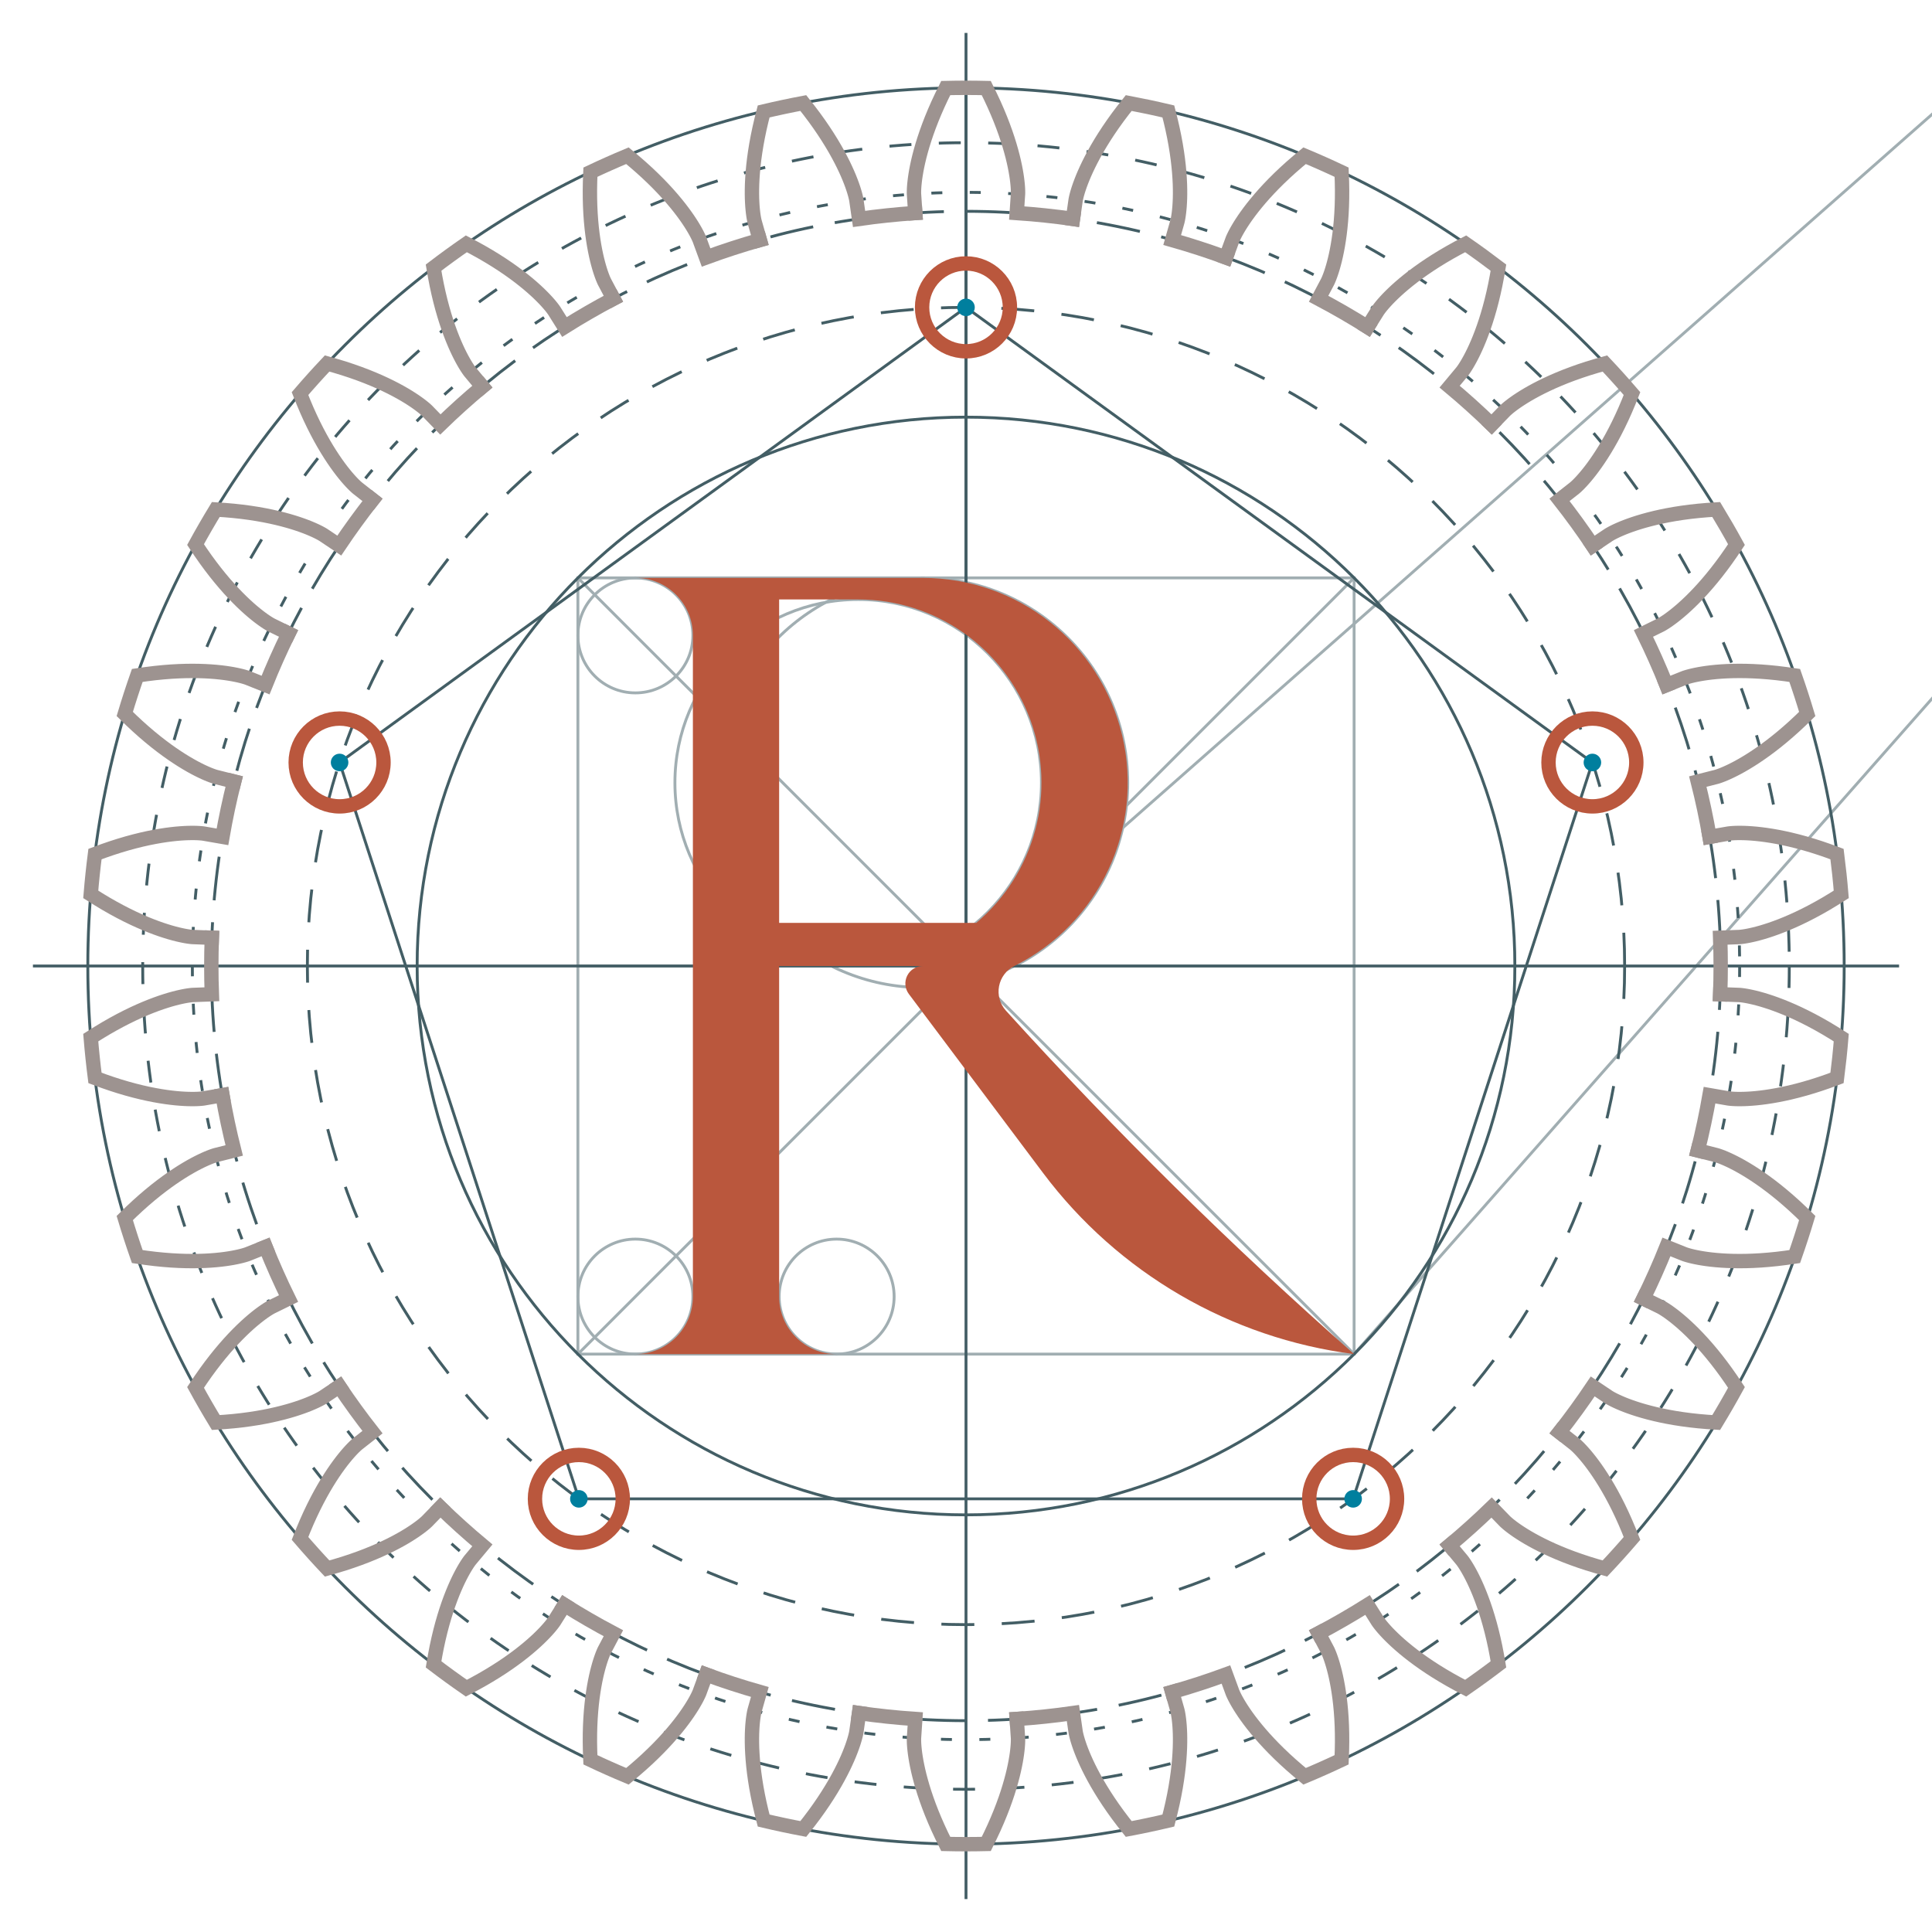
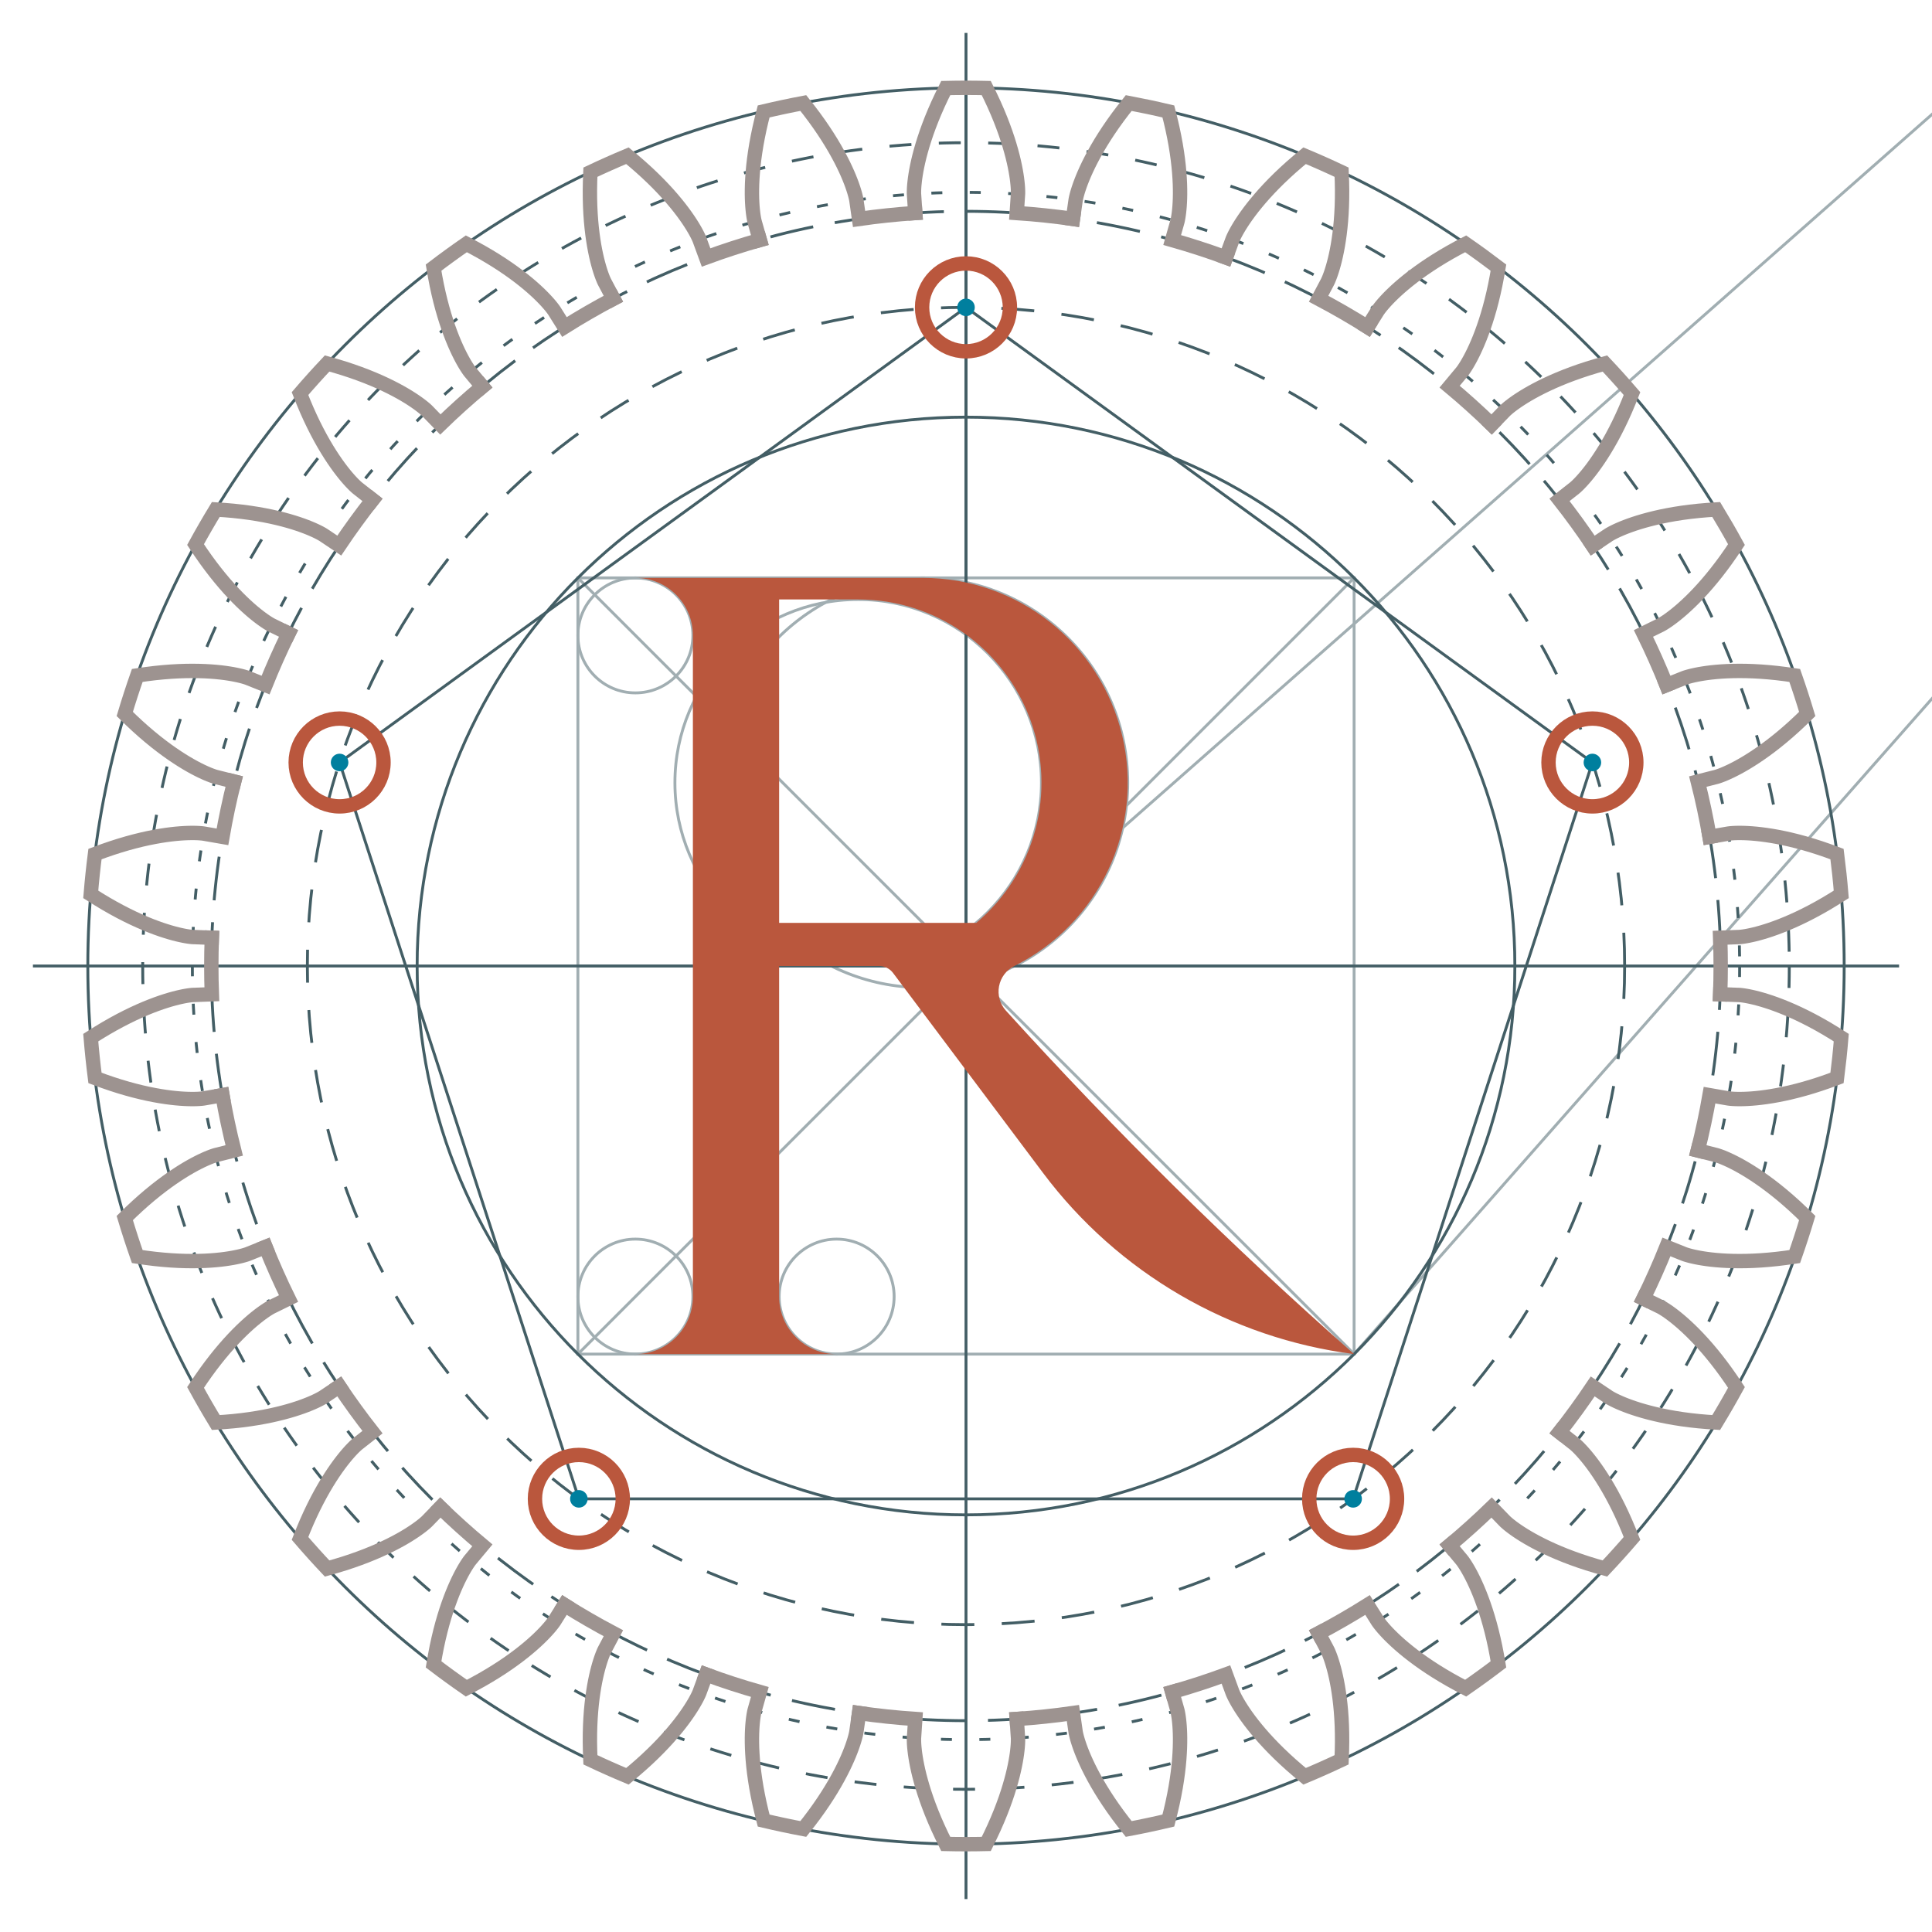
<svg xmlns="http://www.w3.org/2000/svg" width="1024" height="1024" viewBox="-176 -176 352 352" role="img" aria-labelledby="title desc">
  <style>.primary{stroke:#9d9390}.accent{stroke:#ba573d}.accent-fill{fill:#ba573d}.signal{fill:#007f9e}.guide{stroke:#435e65}</style>
  <defs>
    <path id="tooth" d="M -9.242,-137.189 L -9.474,-140.635 L -9.476,-140.67 L -9.479,-140.776 L -9.481,-140.953 L -9.478,-141.2 L -9.468,-141.517 L -9.446,-141.905 L -9.41,-142.362 L -9.356,-142.889 L -9.283,-143.485 L -9.185,-144.148 L -9.062,-144.879 L -8.908,-145.677 L -8.722,-146.539 L -8.5,-147.466 L -8.239,-148.456 L -7.937,-149.508 L -7.591,-150.62 L -7.197,-151.791 L -6.753,-153.019 L -6.256,-154.303 L -5.703,-155.641 L -5.093,-157.03 L -4.421,-158.47 L -3.687,-159.958 A 160 160 0 0 1 3.687,-159.958 L 4.421,-158.47 L 5.093,-157.03 L 5.703,-155.641 L 6.256,-154.303 L 6.753,-153.019 L 7.197,-151.791 L 7.591,-150.62 L 7.937,-149.508 L 8.239,-148.456 L 8.5,-147.466 L 8.722,-146.539 L 8.908,-145.677 L 9.062,-144.879 L 9.185,-144.148 L 9.283,-143.485 L 9.356,-142.889 L 9.41,-142.362 L 9.446,-141.905 L 9.468,-141.517 L 9.478,-141.2 L 9.481,-140.953 L 9.479,-140.776 L 9.476,-140.67 L 9.474,-140.635 L 9.242,-137.189 A 137.5 137.5 0 0 1 19.483,-136.113" />
  </defs>
  <g class="guide" fill="none" stroke-width="0.524">
    <path d="M -170 0 H 170 M 0 -170 V 170" />
    <circle r="160" />
    <circle r="150" stroke-dasharray="4 5" />
    <circle r="140.954" stroke-dasharray="2 5" />
    <circle r="137.5" stroke-dasharray="8 4" />
    <circle r="100" />
    <circle r="120" stroke-dasharray="6 5" />
    <polygon points="0,-120 114.127,-37.082 70.534,97.082 -70.534,97.082 -114.127,-37.082" />
    <path d="M 0 0 L 0,-160" />
    <g opacity="0.5">
      <rect x="-70.711" y="-70.711" width="141.421" height="141.421" />
      <path d="M -70.711 0 H 70.711 M -70.711 -70.711 L 70.711 70.711 M -70.711 70.711 L 70.711 -70.711 M 0,0 L 597.3,-526.589 M 597.3,-526.589 L 70.711,70.711" />
      <circle cx="-7.857" cy="-33.391" r="37.32" />
      <circle cx="-19.642" cy="-33.391" r="33.391" />
      <circle cx="-60.235" cy="-60.235" r="10.476" />
      <circle cx="-60.235" cy="60.235" r="10.476" />
      <circle cx="-23.57" cy="60.235" r="10.476" />
    </g>
  </g>
  <g class="primary" fill="none" stroke-width="2.619" stroke-linecap="square" stroke-linejoin="miter">
    <use href="#tooth" transform="rotate(0)" />
    <use href="#tooth" transform="rotate(12)" />
    <use href="#tooth" transform="rotate(24)" />
    <use href="#tooth" transform="rotate(36)" />
    <use href="#tooth" transform="rotate(48)" />
    <use href="#tooth" transform="rotate(60)" />
    <use href="#tooth" transform="rotate(72)" />
    <use href="#tooth" transform="rotate(84)" />
    <use href="#tooth" transform="rotate(96)" />
    <use href="#tooth" transform="rotate(108)" />
    <use href="#tooth" transform="rotate(120)" />
    <use href="#tooth" transform="rotate(132)" />
    <use href="#tooth" transform="rotate(144)" />
    <use href="#tooth" transform="rotate(156)" />
    <use href="#tooth" transform="rotate(168)" />
    <use href="#tooth" transform="rotate(180)" />
    <use href="#tooth" transform="rotate(192)" />
    <use href="#tooth" transform="rotate(204)" />
    <use href="#tooth" transform="rotate(216)" />
    <use href="#tooth" transform="rotate(228)" />
    <use href="#tooth" transform="rotate(240)" />
    <use href="#tooth" transform="rotate(252)" />
    <use href="#tooth" transform="rotate(264)" />
    <use href="#tooth" transform="rotate(276)" />
    <use href="#tooth" transform="rotate(288)" />
    <use href="#tooth" transform="rotate(300)" />
    <use href="#tooth" transform="rotate(312)" />
    <use href="#tooth" transform="rotate(324)" />
    <use href="#tooth" transform="rotate(336)" />
    <use href="#tooth" transform="rotate(348)" />
  </g>
  <g class="accent" fill="none" stroke-width="2.619" stroke-linecap="butt" stroke-linejoin="miter">
    <circle cx="0" cy="-120" r="8" />
    <circle cx="114.127" cy="-37.082" r="8" />
    <circle cx="70.534" cy="97.082" r="8" />
    <circle cx="-70.534" cy="97.082" r="8" />
    <circle cx="-114.127" cy="-37.082" r="8" />
  </g>
  <g class="accent-fill" stroke="none" fill-rule="evenodd">
-     <path d="M -7.857,-70.711 A 37.32 37.32 0 0 1 8.81,0 A 5.199 5.199 0 0 0 7.279,8.144 A 796.281 796.281 0 0 0 70.711,70.711 A 84.2 84.2 0 0 1 14.044,37.712 L -10.41,5.107 A 3.192 3.192 0 0 1 -7.857,0 H -34.046 V 60.235 A 10.476 10.476 0 0 0 -23.57,70.711 H -60.235 A 10.476 10.476 0 0 0 -49.759,60.235 V -60.235 A 10.476 10.476 0 0 0 -60.235,-70.711 H -70.711 H -7.857 Z M -34.046,-66.782 H -19.642 A 33.391 33.391 0 0 1 1.875,-7.857 H -34.046 Z" />
+     <path d="M -7.857,-70.711 A 37.32 37.32 0 0 1 8.81,0 A 5.199 5.199 0 0 0 7.279,8.144 A 796.281 796.281 0 0 0 70.711,70.711 A 84.2 84.2 0 0 1 14.044,37.712 L -13.283,1.277 A 3.192 3.192 0 0 0 -15.836,0 H -34.046 V 60.235 A 10.476 10.476 0 0 0 -23.57,70.711 H -60.235 A 10.476 10.476 0 0 0 -49.759,60.235 V -60.235 A 10.476 10.476 0 0 0 -60.235,-70.711 H -70.711 H -7.857 Z M -34.046,-66.782 H -19.642 A 33.391 33.391 0 0 1 1.875,-7.857 H -34.046 Z" />
  </g>
  <g class="signal">
    <circle cx="0" cy="-120" r="1.6" />
    <circle cx="114.127" cy="-37.082" r="1.6" />
    <circle cx="70.534" cy="97.082" r="1.6" />
    <circle cx="-70.534" cy="97.082" r="1.6" />
    <circle cx="-114.127" cy="-37.082" r="1.6" />
  </g>
</svg>
